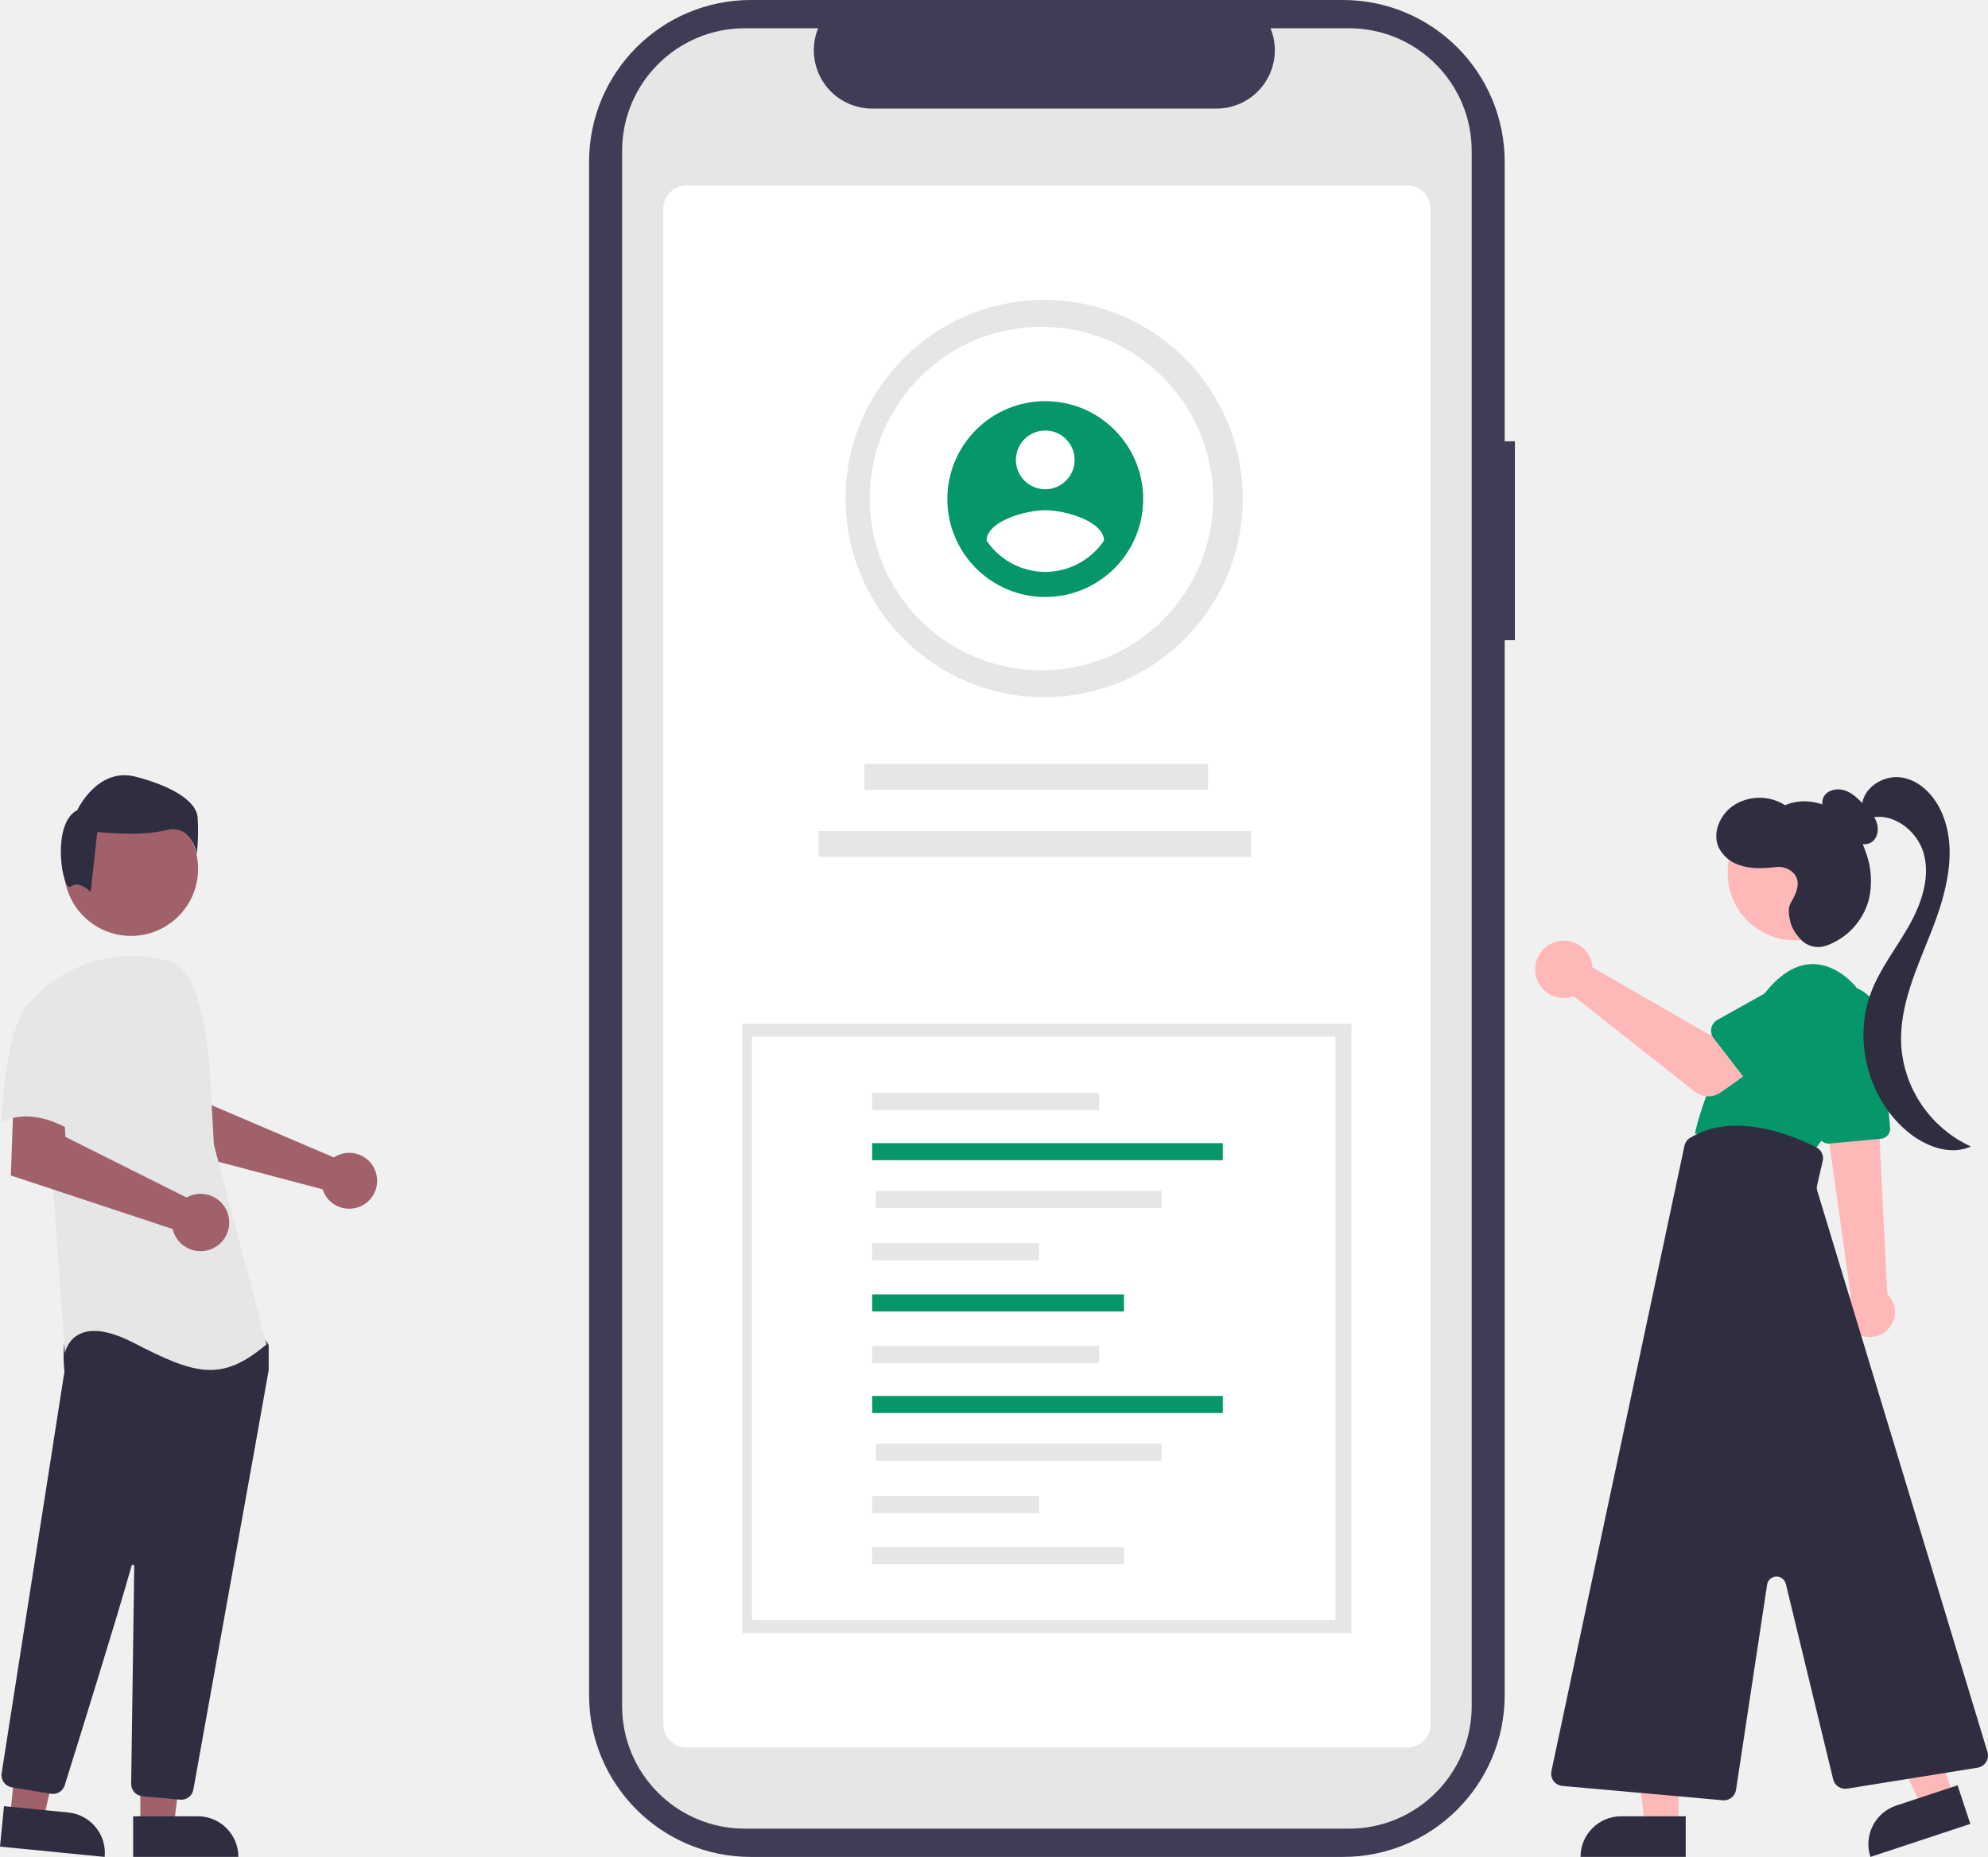
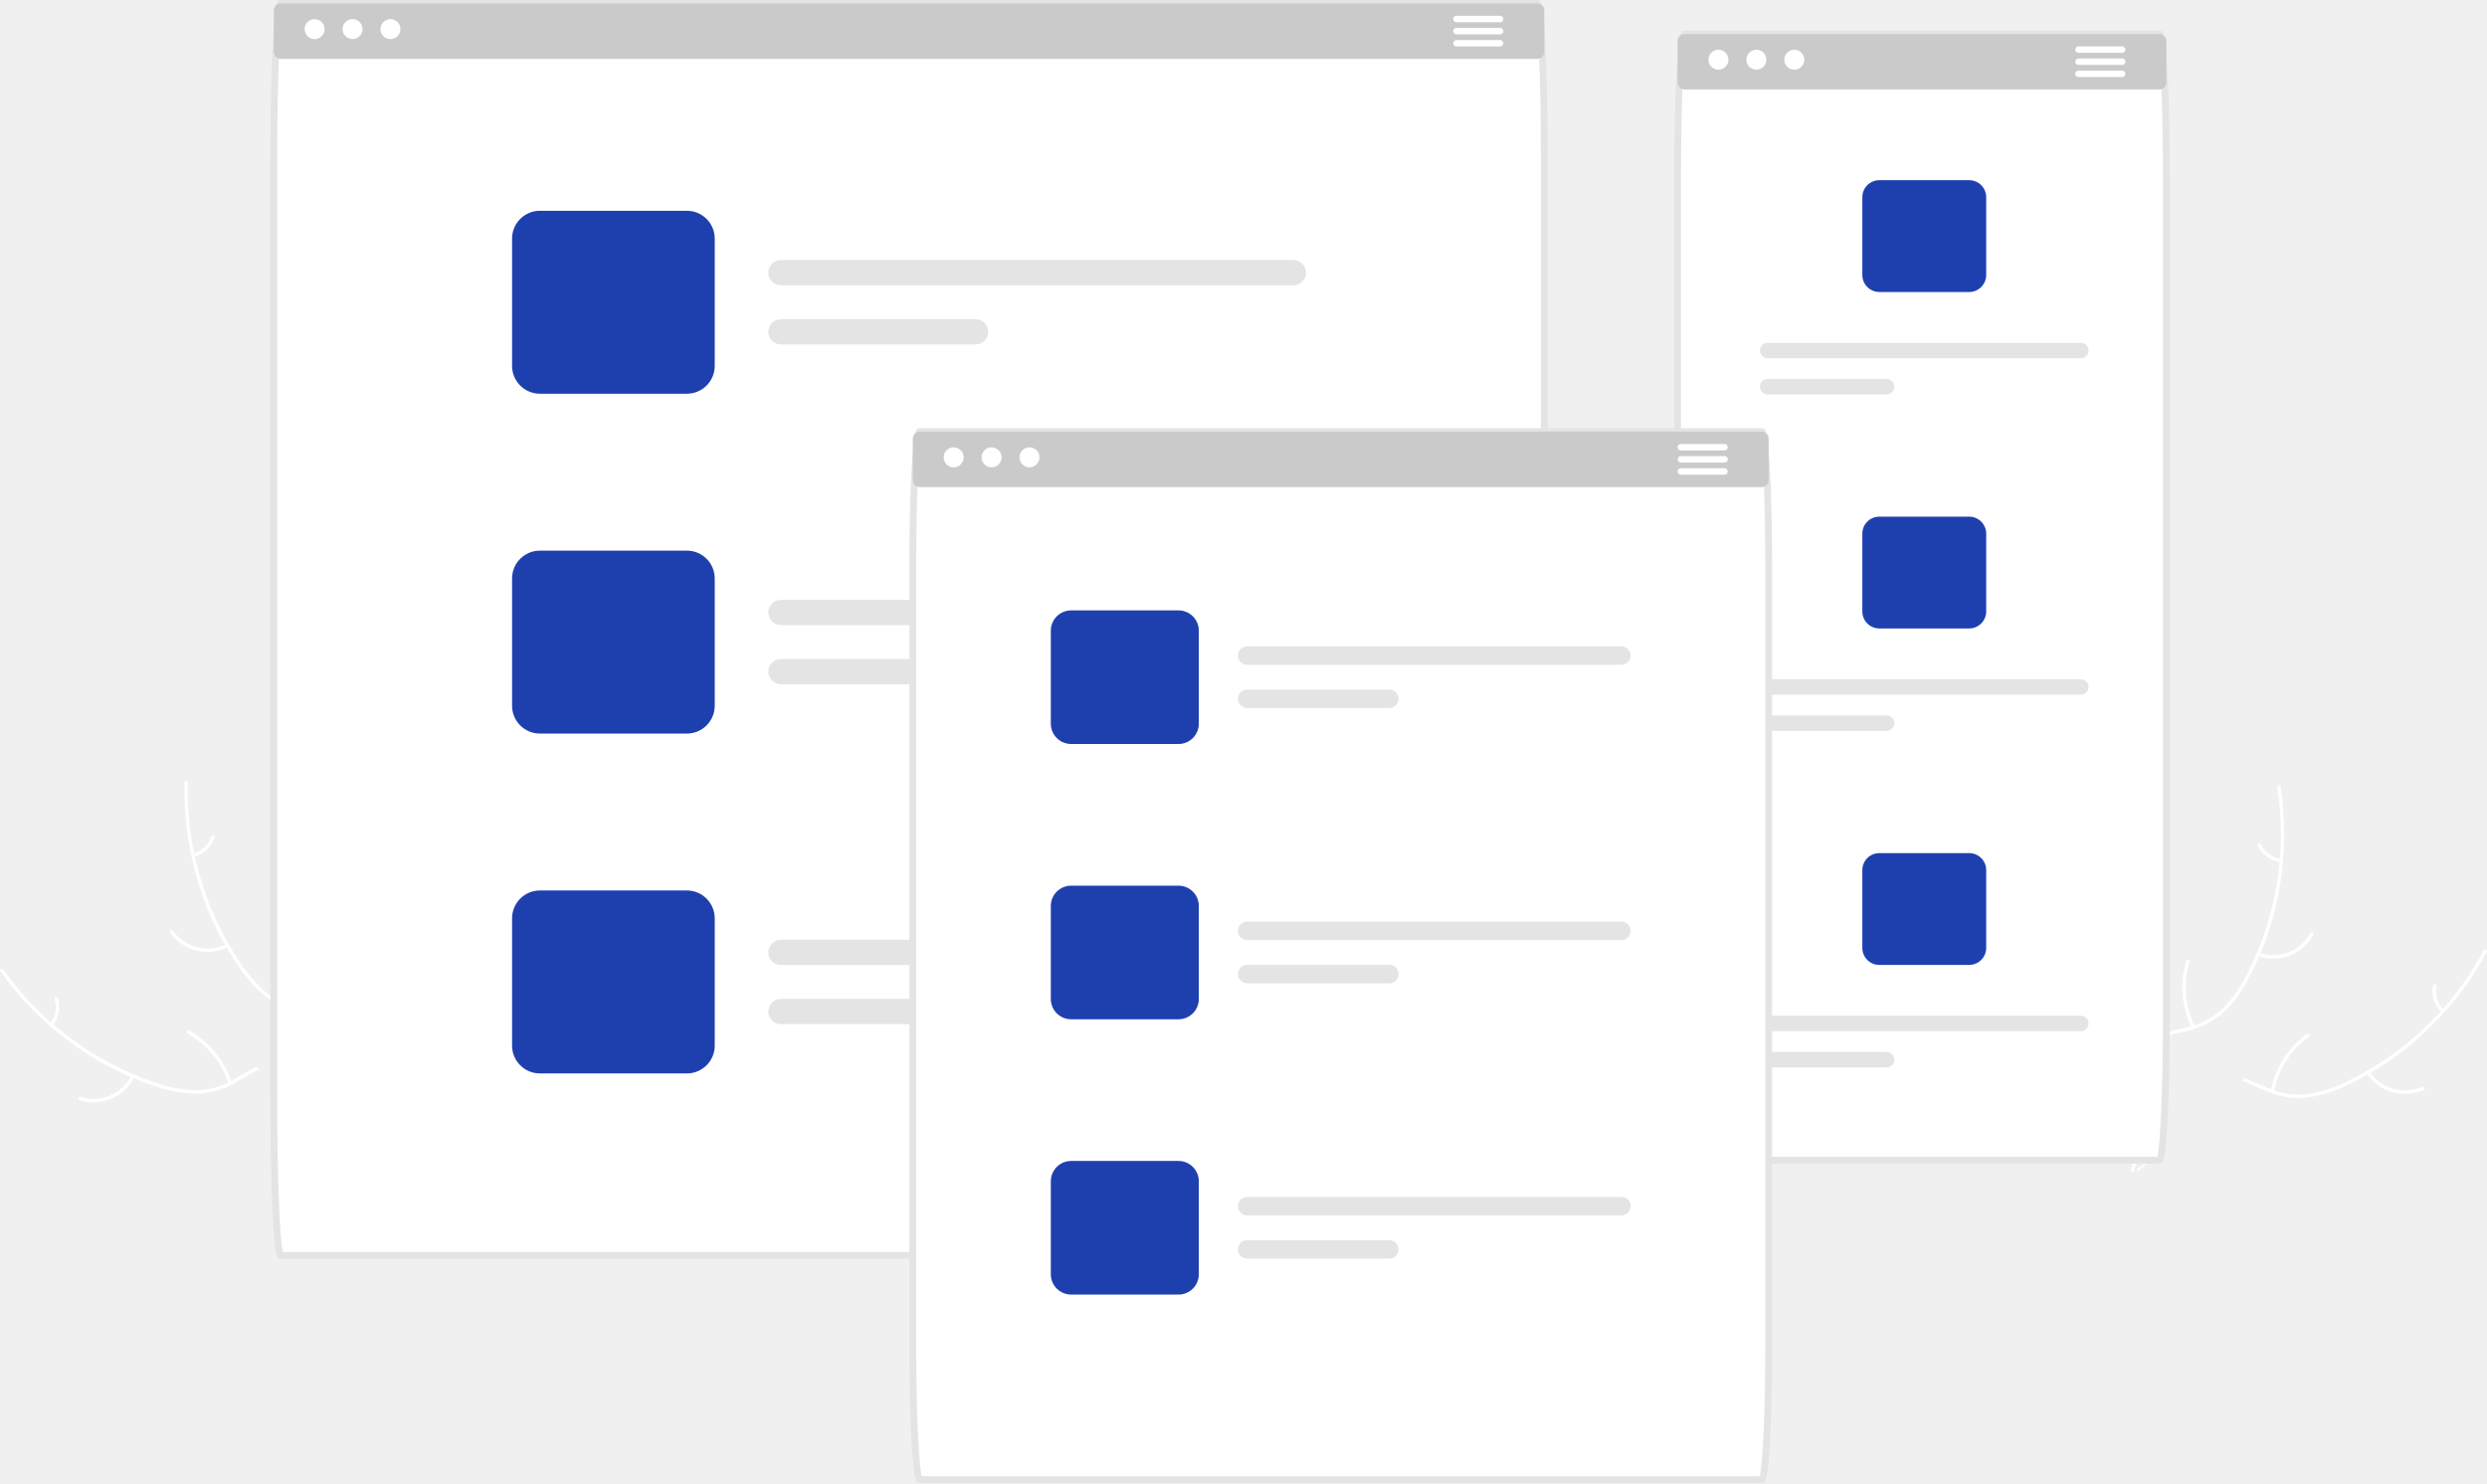
- <svg xmlns="http://www.w3.org/2000/svg" data-name="Layer 1" width="728.082" height="680.001" viewBox="0 0 728.082 680.001">
-   <path id="a55003b0-0446-4784-a3ce-c481a9759178-197" data-name="Path 339" d="M790.764,271.594h-3.736v-102.354a59.24,59.24,0,0,0-59.24-59.24h-216.846a59.24,59.24,0,0,0-59.24,59.24v561.521a59.24,59.24,0,0,0,59.24,59.24h216.85a59.24,59.24,0,0,0,59.24-59.24v-386.31h3.732Z" transform="translate(-235.959 -109.9995)" fill="#3f3d56" />
-   <path id="ad332593-d547-4870-8db7-c0503e6eb31e-198" data-name="Path 340" d="M774.954,165.275v569.452a44.93,44.93,0,0,1-44.913,44.923h-221.306a44.937,44.937,0,0,1-44.941-44.928v-569.447a44.936,44.936,0,0,1,44.941-44.922h26.845a21.364,21.364,0,0,0,19.764,29.411h126.168a21.364,21.364,0,0,0,19.76-29.415h28.756a44.93,44.93,0,0,1,44.922,44.913Z" transform="translate(-235.959 -109.9995)" fill="#e6e6e6" />
-   <path d="M751.374,749.925h-264a8.51,8.51,0,0,1-8.5-8.5v-555a8.51,8.51,0,0,1,8.5-8.5h264a8.51,8.51,0,0,1,8.5,8.5v555A8.51,8.51,0,0,1,751.374,749.925Z" transform="translate(-235.959 -109.9995)" fill="#fff" />
-   <circle id="edacdc74-dfad-4c1d-939b-d6c7a98a2115" data-name="Ellipse 56" cx="382.415" cy="182.571" r="72.736" fill="#e6e6e6" />
-   <circle id="aec4df6d-8b06-4bbe-8d40-2c8bcc37cf40" data-name="Ellipse 60" cx="381.415" cy="182.571" r="62.889" fill="#fff" />
-   <path id="b468b121-27e1-4684-879a-d4a6b6510a38-199" data-name="Path 341" d="M618.774,256.9a35.856,35.856,0,1,0,35.856,35.856,35.856,35.856,0,0,0-35.856-35.856Zm0,10.757a10.757,10.757,0,1,1-10.757,10.757,10.757,10.757,0,0,1,10.757-10.757Zm0,51.784a26.121,26.121,0,0,1-21.514-11.481c.172-7.171,14.342-11.119,21.514-11.119s21.341,3.948,21.514,11.119a26.164,26.164,0,0,1-21.514,11.484Z" transform="translate(-235.959 -109.9995)" fill="#059669" />
-   <rect id="af237293-25a3-489f-aa06-65014690590a" data-name="Rectangle 26" x="316.605" y="279.75" width="125.838" height="9.458" fill="#e6e6e6" />
-   <rect id="aecd757e-3845-4054-8ef4-8f3b3f1464a2" data-name="Rectangle 27" x="299.768" y="304.327" width="158.368" height="9.458" fill="#e6e6e6" />
-   <rect id="a528162f-764e-4523-bc44-e6dc5465582a" data-name="Rectangle 25-2" x="271.868" y="374.923" width="223.094" height="223.094" fill="#e6e6e6" />
-   <rect id="ac408f88-9589-4a26-924c-e7a781ddb6bc" data-name="Rectangle 25-3" x="275.415" y="379.643" width="213.655" height="213.655" fill="#fff" />
-   <g id="be47c712-4ebf-4226-80ad-879612060a69" data-name="Group 22">
-     <rect id="fadc6105-0551-448d-b6d9-436c4cc2b7a7" data-name="Rectangle 28" x="319.415" y="400.267" width="83.168" height="6.251" fill="#e6e6e6" />
-     <rect id="a4376b16-bb23-442d-8938-a8bcab4f190c" data-name="Rectangle 29" x="319.415" y="418.619" width="128.429" height="6.251" fill="#059669" />
-     <rect id="ae6c1c25-1aef-4af7-84b7-a99cb79f7c28" data-name="Rectangle 30" x="320.75" y="436.096" width="104.667" height="6.251" fill="#e6e6e6" />
-     <rect id="ad31106a-9486-4fc6-9d92-2d07f7dcec19" data-name="Rectangle 31" x="319.415" y="455.272" width="61.103" height="6.251" fill="#e6e6e6" />
-     <rect id="e133e237-d12d-4331-8259-b0f1b7869d24" data-name="Rectangle 32" x="319.415" y="474.003" width="92.22" height="6.251" fill="#059669" />
-     <rect id="a9ae706b-b3a6-4b62-8ac7-3a7f4cd0039d" data-name="Rectangle 38" x="319.415" y="492.851" width="83.168" height="6.251" fill="#e6e6e6" />
-     <rect id="bd082349-b2f2-4b60-be0c-57e16efac88b" data-name="Rectangle 39" x="319.415" y="511.202" width="128.429" height="6.251" fill="#059669" />
-     <rect id="ac0416d6-b57f-4bc7-9ff0-bb8dbe215cb0" data-name="Rectangle 40" x="320.75" y="528.679" width="104.667" height="6.251" fill="#e6e6e6" />
-     <rect id="b9702d28-4113-492b-a4b0-dbfc92fa702e" data-name="Rectangle 41" x="319.415" y="547.856" width="61.103" height="6.251" fill="#e6e6e6" />
-     <rect id="b41357bb-831a-49ca-b340-115c840dd657" data-name="Rectangle 42" x="319.415" y="566.587" width="92.22" height="6.251" fill="#e6e6e6" />
-   </g>
-   <g id="ac800076-fc8a-4256-a3b5-70e496d28429" data-name="Group 23">
-     <path id="b13647df-bb42-4a02-9bba-2700c526619d-200" data-name="Path 385" d="M928.727,595.025a9.13,9.13,0,1,1-15.852-9.064q.031-.053.062-.106a9.826,9.826,0,0,1,.86-1.22l-7.68-54.74-.23-1.64-1.56-11.17-.23-1.61.85.04,14.88.68,3.99.18.5,10.19,2.83,57.29a9.118,9.118,0,0,1,1.58,11.17Z" transform="translate(-235.959 -109.9995)" fill="#ffb8b8" />
-     <path id="bd34735f-0976-456f-8e45-072b5e73a744-201" data-name="Path 386" d="M905.931,528.751l18.895-1.733a3.73,3.73,0,0,0,3.364-4.037l-3.5-39.292a14.326,14.326,0,0,0-28.538,2.548q.036.406.096.809l5.666,38.54a3.724,3.724,0,0,0,3.678,3.181A2.639,2.639,0,0,0,905.931,528.751Z" transform="translate(-235.959 -109.9995)" fill="#059669" />
-     <path id="f1e660d0-c56f-45d1-8714-e8a3d2ffeea9-202" data-name="Path 387" d="M920.253,497.008a26.316,26.316,0,0,0-9.679-30.288c-7.125-4.875-16.875-6.625-27.375,5.875-21,25-26.5,52.5-26.5,52.5l43,7S914.322,514.22,920.253,497.008Z" transform="translate(-235.959 -109.9995)" fill="#059669" />
-     <path id="eb60bd0b-2a6b-4db7-a453-977e2259822f-203" data-name="Path 388" d="M850.706,778.614h-12.26l-5.832-47.288h18.094Z" transform="translate(-235.959 -109.9995)" fill="#ffb8b8" />
-     <path id="b4104c20-2c86-47e7-b6b0-d86d656d7ba2-204" data-name="Path 389" d="M814.805,789.997h38.531v-14.887h-23.644a14.887,14.887,0,0,0-14.887,14.887Z" transform="translate(-235.959 -109.9995)" fill="#2f2e41" />
-     <path id="b4e48bf6-fea8-48c3-adaa-b392a855b3f6-205" data-name="Path 390" d="M951.5,767.921l-11.64,3.848-20.38-43.068,17.18-5.679Z" transform="translate(-235.959 -109.9995)" fill="#ffb8b8" />
-     <path id="a6908023-9fbc-48a9-be4c-c86c0c45ebaf-206" data-name="Path 391" d="M920.983,789.997l36.584-12.092-4.672-14.135-22.45,7.42a14.887,14.887,0,0,0-9.463,18.807Z" transform="translate(-235.959 -109.9995)" fill="#2f2e41" />
-     <circle id="a687fec6-02c9-4040-89ed-32d713123e7f" data-name="Ellipse 65" cx="657.301" cy="319.761" r="24.561" fill="#ffb8b8" />
-     <path id="badfc474-5669-4d61-bc01-f70cc92406de-207" data-name="Path 392" d="M871.755,765.451l11.385-75.145a3.5,3.5,0,0,1,6.862-.3l17.338,71.612a4.533,4.533,0,0,0,5.088,3.385l47.825-7.686a4.5,4.5,0,0,0,3.593-5.75l-62.361-205.6a3.5,3.5,0,0,1-.061-1.8l2.076-9a4.484,4.484,0,0,0-2.327-5.014c-8.492-4.333-30-13.341-46.231-3.474a4.551,4.551,0,0,0-2.079,2.927l-48.716,228.97a4.5,4.5,0,0,0,4,5.419l58.757,5.262q.2.018.4.018a4.508,4.508,0,0,0,4.448-3.825Z" transform="translate(-235.959 -109.9995)" fill="#2f2e41" />
-     <path id="eb685785-93ca-4296-839e-b201e57ae5bb-208" data-name="Path 393" d="M909.546,412.407a18.58,18.58,0,0,1-4.855-4.22,6.3,6.3,0,0,1-.97-6.1c1.241-2.738,4.928-3.6,7.786-2.671s5.065,3.172,7.153,5.333c1.839,1.9,3.731,3.892,4.6,6.391s.424,5.668-1.746,7.185c-2.13,1.488-5.192.879-7.24-.719s-3.316-3.97-4.525-6.27Z" transform="translate(-235.959 -109.9995)" fill="#2f2e41" />
-     <path id="a7ccb8bb-f2b9-4447-b454-9c546e399f41-209" data-name="Path 394" d="M917.865,405.409c.136-6.92,8.024-11.883,14.837-10.656s12.049,7.035,14.67,13.441c5.538,13.535,1.381,28.979-3.955,42.6s-11.94,27.439-11.161,42.043a43.925,43.925,0,0,0,25.515,37c-7.688,3.485-16.878-.115-23.339-5.548-14.348-12.065-19.886-33.546-13.161-51.044,3.317-8.631,9.163-16.015,13.727-24.056s7.913-17.518,5.556-26.459-12.385-16.179-20.958-12.72Z" transform="translate(-235.959 -109.9995)" fill="#2f2e41" />
-     <path id="bd42e2a1-f38b-413b-b655-cc202f14f4c1-210" data-name="Path 395" d="M891.787,440.659c2.141-3.618,4.3-8.368.388-11.531a8.064,8.064,0,0,0-6.05-1.6c-4.412.532-9.217.751-13.488-.852a12.644,12.644,0,0,1-7.335-6.591c-2.2-5.224.556-11.572,5.165-14.874a17.4,17.4,0,0,1,19.258-.341c5.97-2.637,13.213-1.464,18.637,2.166s9.135,9.443,11.151,15.65a30.206,30.206,0,0,1,.923,16.615,24.692,24.692,0,0,1-15.316,16.879,8.892,8.892,0,0,1-8.782-1.3s-3.385-2.955-4.444-6.514C891.079,445.629,890.644,442.592,891.787,440.659Z" transform="translate(-235.959 -109.9995)" fill="#2f2e41" />
-     <path id="a0cecca8-8fe0-4420-9365-651f9eef8dd5-211" data-name="Path 397" d="M818.925,462.575a10.524,10.524,0,0,1,.239,1.64l42.957,24.782,10.441-6.011,11.131,14.572-17.45,12.438a8,8,0,0,1-9.6-.234l-44.3-34.946a10.5,10.5,0,1,1,6.576-12.241Z" transform="translate(-235.959 -109.9995)" fill="#ffb8b8" />
-     <path id="b21f2b01-13d8-4bae-8637-c810de2f9faf-212" data-name="Path 398" d="M863.558,490.171l13.884,17.994a4.5,4.5,0,0,0,6.8.373l15.717-16.321a12.5,12.5,0,0,0-14.926-20.056q-.204.152-.401.312l-19.712,11.022a4.5,4.5,0,0,0-1.365,6.676Z" transform="translate(-235.959 -109.9995)" fill="#059669" />
-   </g>
-   <g id="b22d1c68-5a77-444f-a5cc-3f82f20a89dd" data-name="Group 24">
-     <path id="e5b1612b-0075-49ae-a43a-e875f9772667-213" data-name="Path 552" d="M359.66,533.056a10.091,10.091,0,0,0-1.411.787l-44.852-19.143-1.6-11.815-17.922-.11,1.059,27.1,59.2,15.658a10.606,10.606,0,0,0,.448,1.208,10.235,10.235,0,1,0,5.079-13.682Z" transform="translate(-235.959 -109.9995)" fill="#a0616a" />
-     <path id="aa9c986c-d78a-4457-b2bb-b0791fabccea-214" data-name="Path 553" d="M287.357,778.615h12.26l5.832-47.288h-18.094Z" transform="translate(-235.959 -109.9995)" fill="#a0616a" />
-     <path id="b210f84f-9c85-4cf8-a59b-65b7d4fb35d0-215" data-name="Path 554" d="M308.374,775.112h-23.644v14.882h38.531a14.887,14.887,0,0,0-14.887-14.887h-0Z" transform="translate(-235.959 -109.9995)" fill="#2f2e41" />
-     <path id="f66096e0-a946-448d-a2e8-3cde5fe284ed-216" data-name="Path 555" d="M239.677,775.152l12.2,1.2,10.441-46.488-18.007-1.769Z" transform="translate(-235.959 -109.9995)" fill="#a0616a" />
-     <path id="fcefb2c9-d6d5-4bec-a5f5-cc8066a5bb74-217" data-name="Path 556" d="M260.944,773.728,237.418,771.411,235.959,786.224l38.337,3.776A14.884,14.884,0,0,0,260.943,773.728Z" transform="translate(-235.959 -109.9995)" fill="#2f2e41" />
-     <circle id="b1d8892c-f39d-4126-8224-86b256c1ff9d" data-name="Ellipse 84" cx="47.985" cy="318.169" r="24.561" fill="#a0616a" />
-     <path id="ac2d3eab-b9a5-4eb5-9d63-fe405943fbfc-218" data-name="Path 557" d="M302.357,769.053a4.471,4.471,0,0,0,4.415-3.7c6.341-35.219,27.088-150.4,27.584-153.593a1.416,1.416,0,0,0,.016-.222v-8.588a1.489,1.489,0,0,0-.279-.872l-2.74-3.838a1.479,1.479,0,0,0-1.144-.625c-15.622-.732-66.784-2.879-69.256.209h0c-2.482,3.1-1.6,12.507-1.4,14.36l-.01.193-22.985,147a4.512,4.512,0,0,0,3.715,5.135l14.356,2.365a4.521,4.521,0,0,0,5.025-3.093c4.44-14.188,19.329-61.918,24.489-80.387a.5.5,0,0,1,.981.139c-.258,17.606-.881,62.523-1.1,78.037l-.023,1.671a4.518,4.518,0,0,0,4.093,4.536l13.843,1.254A4.174,4.174,0,0,0,302.357,769.053Z" transform="translate(-235.959 -109.9995)" fill="#2f2e41" />
-     <path id="bbed60f3-1a89-4078-91d7-bc96163e326a-219" data-name="Path 99" d="M299.532,462.387c4.286,2.548,6.851,7.23,8.323,12a113.686,113.686,0,0,1,4.884,27.159l1.556,27.6,19.255,73.17c-16.689,14.121-26.315,10.911-48.781-.639s-25.032,3.851-25.032,3.851l-4.492-62.258-6.418-68.032a30.172,30.172,0,0,1,4.862-4.674,49.659,49.659,0,0,1,42.442-9Z" transform="translate(-235.959 -109.9995)" fill="#e6e6e6" />
-     <path id="ff536e95-7831-431c-8ca8-0e166a93b4bb-220" data-name="Path 558" d="M305.786,547.833a10.528,10.528,0,0,0-1.5.7l-44.35-22.2-.736-12.026-18.294-1.261-.98,27.413,59.266,19.6a10.5,10.5,0,1,0,6.593-12.232Z" transform="translate(-235.959 -109.9995)" fill="#a0616a" />
-     <path id="ed99b844-bab2-4090-afff-3e8d6994d5eb-221" data-name="Path 101" d="M249.147,475.545c-10.911,3.851-12.834,45.574-12.834,45.574,12.837-7.06,28.241,4.493,28.241,4.493s3.209-10.912,7.06-25.032a24.53,24.53,0,0,0-5.134-23.106S260.059,471.692,249.147,475.545Z" transform="translate(-235.959 -109.9995)" fill="#e6e6e6" />
-     <path id="a410275c-d14b-4b59-9c0e-be849f4d4fe2-222" data-name="Path 102" d="M261.926,434.664c3.06-2.448,7.235,2,7.235,2l2.448-22.031s15.3,1.833,25.094-.612,11.323,8.875,11.323,8.875a78.584,78.584,0,0,0,.306-13.771c-.612-5.508-8.568-11.017-22.645-14.689s-21.421,12.241-21.421,12.241C254.468,411.572,258.862,437.113,261.926,434.664Z" transform="translate(-235.959 -109.9995)" fill="#2f2e41" />
-   </g>
+ <svg xmlns="http://www.w3.org/2000/svg" data-name="Layer 1" width="731.662" height="436.38" viewBox="0 0 731.662 436.38">
+   <path d="M277.281,566.582c-21.535-7.834-40.23-26.574-42.601-49.367a105.583,105.583,0,0,0,70.661,16.18c9.531-1.236,20.003-3.603,28.159,1.481,5.075,3.163,8.226,8.78,9.671,14.583,1.445,5.803,1.38,11.861,1.306,17.841l.671,1.334C322.652,573,298.816,574.416,277.281,566.582Z" transform="translate(-234.1692 -231.8101)" fill="#f0f0f0" />
+   <path d="M235.147,517.101a90.245,90.245,0,0,0,44.499,33.208,38.862,38.862,0,0,0,11.96,2.286,22.289,22.289,0,0,0,11.315-3.096c3.234-1.823,6.331-4.061,9.951-5.066a13.648,13.648,0,0,1,11.009,1.838c4.061,2.549,6.963,6.406,9.67,10.276,3.006,4.297,6.06,8.807,10.752,11.416.569.316.045,1.18-.523.864-8.164-4.538-11.186-14.165-18.135-20.017-3.242-2.731-7.327-4.501-11.612-3.619-3.747.772-6.942,3.078-10.201,4.951a23.784,23.784,0,0,1-10.951,3.439,35.927,35.927,0,0,1-12.004-1.818,87.554,87.554,0,0,1-24.508-12.173,91.845,91.845,0,0,1-22.111-22.007c-.375-.529.515-1.008.888-.482Z" transform="translate(-234.1692 -231.8101)" fill="#fff" />
+   <path d="M273.749,548.68a13.54,13.54,0,0,1-16.126,6.879c-.62-.195-.346-1.167.274-.972a12.537,12.537,0,0,0,14.988-6.43c.288-.583,1.15-.057.864.523Z" transform="translate(-234.1692 -231.8101)" fill="#fff" />
+   <path d="M301.403,550.64a26.097,26.097,0,0,0-12.048-14.715c-.567-.318-.044-1.182.523-.864a27.144,27.144,0,0,1,12.506,15.338c.199.62-.783.858-.981.241Z" transform="translate(-234.1692 -231.8101)" fill="#fff" />
+   <path d="M248.941,532.87a7.664,7.664,0,0,0,1.262-7.162c-.207-.617.776-.855.981-.241a8.588,8.588,0,0,1-1.379,7.926.522.522,0,0,1-.693.171.508.508,0,0,1-.171-.693Z" transform="translate(-234.1692 -231.8101)" fill="#fff" />
+   <path d="M289.032,461.845c.14.382.28.764.428,1.148a100.932,100.932,0,0,0,6.94,14.829c.204.37.416.743.63,1.106a106.405,106.405,0,0,0,25.675,29.588,103.332,103.332,0,0,0,13.011,8.787c6.289,3.583,13.393,6.968,17.995,12.263a17.726,17.726,0,0,1,1.353,1.727l-8.342,36.418c-.06.073-.113.149-.173.222l-.267,1.469c-.244-.117-.495-.244-.739-.362-.142-.068-.282-.143-.424-.211-.094-.048-.188-.096-.276-.133-.031-.016-.063-.032-.086-.046-.088-.038-.165-.082-.244-.117q-2.105-1.059-4.203-2.152c-.008-.002-.008-.002-.015-.012a151.935,151.935,0,0,1-29.866-19.958c-.269-.237-.547-.475-.813-.728a98.602,98.602,0,0,1-11.118-11.633,87.173,87.173,0,0,1-5.177-7.141,72.487,72.487,0,0,1-9.195-20.715c-3.905-14.642-3.083-30.369,4.327-43.363C288.646,462.5,288.834,462.175,289.032,461.845Z" transform="translate(-234.1692 -231.8101)" fill="#f0f0f0" />
+   <path d="M289.476,462.033A90.245,90.245,0,0,0,305.012,515.339a38.863,38.863,0,0,0,8.173,9.026,22.289,22.289,0,0,0,10.898,4.341c3.679.492,7.5.569,10.996,1.946a13.648,13.648,0,0,1,7.684,8.096c1.707,4.48,1.703,9.307,1.534,14.027-.187,5.24-.464,10.681,1.712,15.588.264.595-.674.969-.938.375-3.786-8.539-.404-18.045-2.428-26.901-.945-4.132-3.141-8.005-7.093-9.881-3.456-1.64-7.396-1.723-11.126-2.188a23.785,23.785,0,0,1-10.814-3.847,35.928,35.928,0,0,1-8.49-8.678,87.554,87.554,0,0,1-12.239-24.475,91.845,91.845,0,0,1-4.404-30.884c.019-.648,1.018-.495.999.149Z" transform="translate(-234.1692 -231.8101)" fill="#fff" />
+   <path d="M301.285,510.487a13.54,13.54,0,0,1-17.018-4.216c-.378-.529.426-1.141.804-.611a12.537,12.537,0,0,0,15.838,3.89c.581-.292.952.647.375.938Z" transform="translate(-234.1692 -231.8101)" fill="#fff" />
+   <path d="M322.185,528.702a26.097,26.097,0,0,0-.76-19.003c-.262-.596.676-.97.938-.375a27.144,27.144,0,0,1,.751,19.776c-.215.615-1.142.214-.928-.398Z" transform="translate(-234.1692 -231.8101)" fill="#fff" />
+   <path d="M290.996,482.928a7.664,7.664,0,0,0,5.32-4.958c.207-.617,1.134-.215.928.398a8.588,8.588,0,0,1-5.873,5.498.522.522,0,0,1-.656-.281.508.508,0,0,1,.281-.656Z" transform="translate(-234.1692 -231.8101)" fill="#fff" />
+   <path d="M929.098,565.83c20.409-10.422,36.658-31.318,36.21-54.229A105.583,105.583,0,0,1,897.171,536.343c-9.611-.055-20.294-1.117-27.764,4.931-4.648,3.763-7.084,9.724-7.805,15.661-.721,5.937.088,11.94.897,17.866l-.502,1.406C884.859,577.776,908.689,576.252,929.098,565.83Z" transform="translate(-234.1692 -231.8101)" fill="#f0f0f0" />
+   <path d="M964.83,511.545a90.245,90.245,0,0,1-40.079,38.426,38.863,38.863,0,0,1-11.588,3.739,22.289,22.289,0,0,1-11.61-1.681c-3.433-1.411-6.782-3.253-10.499-3.805a13.648,13.648,0,0,0-10.7,3.177c-3.716,3.029-6.123,7.213-8.334,11.386-2.455,4.634-4.931,9.485-9.267,12.651-.525.384.1,1.176.625.793,7.544-5.507,9.36-15.432,15.537-22.094,2.882-3.109,6.719-5.367,11.08-5.019,3.813.305,7.268,2.201,10.732,3.66a23.784,23.784,0,0,0,11.291,2.067,35.928,35.928,0,0,0,11.689-3.279,87.554,87.554,0,0,0,22.825-15.094,91.845,91.845,0,0,0,19.238-24.558c.307-.571-.635-.937-.94-.37Z" transform="translate(-234.1692 -231.8101)" fill="#fff" />
+   <path d="M930.403,547.629a13.54,13.54,0,0,0,16.85,4.845c.591-.27.2-1.201-.392-.931a12.537,12.537,0,0,1-15.664-4.539c-.357-.543-1.148.085-.793.625Z" transform="translate(-234.1692 -231.8101)" fill="#fff" />
+   <path d="M903.199,552.974a26.097,26.097,0,0,1,10.148-16.085c.524-.385-.102-1.178-.625-.793a27.144,27.144,0,0,0-10.526,16.759c-.121.64.883.755,1.003.119Z" transform="translate(-234.1692 -231.8101)" fill="#fff" />
+   <path d="M953.079,528.89a7.664,7.664,0,0,1-2.133-6.952c.129-.638-.875-.753-1.003-.119a8.588,8.588,0,0,0,2.343,7.697.522.522,0,0,0,.709.084.508.508,0,0,0,.084-.709Z" transform="translate(-234.1692 -231.8101)" fill="#fff" />
+   <path d="M904.561,463.331c-.092.396-.184.792-.284,1.192a100.932,100.932,0,0,1-5.064,15.57c-.157.393-.321.788-.489,1.175a106.405,106.405,0,0,1-21.844,32.52,103.332,103.332,0,0,1-11.832,10.32c-5.801,4.329-12.435,8.561-16.351,14.382a17.728,17.728,0,0,0-1.131,1.88l12.755,35.117c.069.065.13.134.199.199l.445,1.425c.228-.147.461-.303.689-.45.133-.084.262-.177.395-.261.087-.059.175-.118.257-.166.029-.019.058-.039.079-.056.082-.048.154-.101.228-.147q1.959-1.31,3.907-2.652c.008-.003.008-.003.013-.014a151.936,151.936,0,0,0,27.186-23.478c.238-.268.485-.539.717-.823a98.603,98.603,0,0,0,9.603-12.911,87.168,87.168,0,0,0,4.26-7.723,72.487,72.487,0,0,0,6.579-21.688c2.075-15.01-.673-30.518-9.624-42.503C905.025,463.934,904.798,463.635,904.561,463.331Z" transform="translate(-234.1692 -231.8101)" fill="#f0f0f0" />
+   <path d="M904.144,463.572a90.245,90.245,0,0,1-8.866,54.812,38.863,38.863,0,0,1-7.002,9.962,22.289,22.289,0,0,1-10.282,5.648c-3.591.94-7.373,1.486-10.673,3.283a13.648,13.648,0,0,0-6.631,8.979c-1.144,4.656-.546,9.446.201,14.109.83,5.178,1.773,10.543.217,15.681-.189.623.788.879.977.257,2.708-8.939-1.817-17.957-.897-26.995.43-4.217,2.133-8.331,5.825-10.678,3.229-2.052,7.128-2.619,10.772-3.539a23.784,23.784,0,0,0,10.259-5.147,35.928,35.928,0,0,0,7.359-9.656,87.554,87.554,0,0,0,9.137-25.794,91.845,91.845,0,0,0,.575-31.191c-.099-.641-1.071-.366-.973.271Z" transform="translate(-234.1692 -231.8101)" fill="#fff" />
+   <path d="M898.381,513.111a13.54,13.54,0,0,0,16.371-6.276c.31-.571-.563-1.08-.873-.508a12.537,12.537,0,0,1-15.24,5.807c-.612-.218-.866.759-.257.977Z" transform="translate(-234.1692 -231.8101)" fill="#fff" />
+   <path d="M879.878,533.757a26.097,26.097,0,0,1-1.581-18.953c.186-.623-.791-.88-.977-.257a27.144,27.144,0,0,0,1.685,19.719c.289.584,1.159.072.872-.509Z" transform="translate(-234.1692 -231.8101)" fill="#fff" />
+   <path d="M905.204,484.496a7.664,7.664,0,0,1-5.889-4.267c-.281-.587-1.152-.074-.872.509a8.588,8.588,0,0,0,6.504,4.735.522.522,0,0,0,.617-.36.508.508,0,0,0-.36-.617Z" transform="translate(-234.1692 -231.8101)" fill="#fff" />
+   <path d="M871.498,246.81h-143.79v9.25a2.04,2.04,0,0,0,.46,1.3c-.29,7.23-.46,16.46-.46,26.49v247.3c0,23.18.93,42.04,2.07,42.04h139.65c1.14,0,2.07-18.86,2.07-42.04v-247.3c0-10.03-.17-19.26-.46-26.49a2.039,2.039,0,0,0,.46-1.3Z" transform="translate(-234.1692 -231.8101)" fill="#fff" />
+   <path d="M869.429,574.19H729.779c-1.088,0-1.807,0-2.461-13.278-.393-7.968-.609-18.538-.609-29.762V283.85c0-9.694.164-19.116.461-26.53.186-4.452.399-8.018.633-10.6.459-5.056.896-5.91,1.976-5.91h139.65c1.079,0,1.516.854,1.976,5.91.235,2.592.448,6.158.633,10.598l0.0.002c.297,7.407.461,16.829.461,26.53V531.15c0,11.224-.216,21.794-.609,29.762C871.236,574.19,870.517,574.19,869.429,574.19Zm-139.082-2H868.86c.724-2.733,1.638-17.57,1.638-41.04V283.85c0-9.675-.163-19.068-.459-26.448h-0c-.184-4.408-.395-7.941-.626-10.501a28.884,28.884,0,0,0-.562-4.09H730.356a28.896,28.896,0,0,0-.562,4.09c-.231,2.55-.442,6.083-.627,10.501-.296,7.387-.459,16.78-.459,26.448V531.15C728.708,554.619,729.623,569.457,730.347,572.19Z" transform="translate(-234.1692 -231.8101)" fill="#e4e4e4" />
+   <path d="M869.429,241.81H729.779a2.074,2.074,0,0,0-2.07,2.07v12.18a2.04,2.04,0,0,0,.46,1.3,2.079,2.079,0,0,0,1.61.77h139.65a2.08,2.08,0,0,0,1.61-.77,2.039,2.039,0,0,0,.46-1.3v-12.18A2.074,2.074,0,0,0,869.429,241.81Z" transform="translate(-234.1692 -231.8101)" fill="#cacaca" />
+   <circle id="b800b2fc-3bcc-4a40-9972-a80335d602c8" data-name="Ellipse 90" cx="505.559" cy="17.565" r="2.94" fill="#fff" />
+   <circle id="fa63cc97-e384-451c-9b8c-3b6845b8b0f6" data-name="Ellipse 91" cx="516.717" cy="17.565" r="2.94" fill="#fff" />
+   <circle id="beaeadfc-8efd-4e6c-adaf-945ac9d4d623" data-name="Ellipse 92" cx="527.875" cy="17.565" r="2.94" fill="#fff" />
+   <path d="M858.498,245.45H845.648a.956.956,0,0,0-.95.95.801.801,0,0,0,.1.41.943.943,0,0,0,.85.54h12.85a.948.948,0,0,0,.86-.54.914.914,0,0,0,.09-.41A.95.95,0,0,0,858.498,245.45Z" transform="translate(-234.1692 -231.8101)" fill="#fff" />
+   <path d="M858.498,249.02H845.648a.95.95,0,0,0,0,1.9h12.85a.95.95,0,1,0,0-1.9Z" transform="translate(-234.1692 -231.8101)" fill="#fff" />
+   <path d="M858.498,252.59H845.648a.95.95,0,0,0,0,1.9h12.85a.95.95,0,1,0,0-1.9Z" transform="translate(-234.1692 -231.8101)" fill="#fff" />
+   <path d="M813.498,284.83H787.058a5.002,5.002,0,0,0-5,5v22.9a5.008,5.008,0,0,0,5,5h26.44a5.015,5.015,0,0,0,5-5v-22.9A5.008,5.008,0,0,0,813.498,284.83Z" transform="translate(-234.1692 -231.8101)" fill="#1e40af" />
+   <path d="M846.349,332.69h-92.15a2.27,2.27,0,1,0,0,4.54h92.15a2.27,2.27,0,1,0,0-4.54Z" transform="translate(-234.1692 -231.8101)" fill="#e4e4e4" />
+   <path d="M789.199,343.33h-35a2.27,2.27,0,1,0,0,4.54h35a2.27,2.27,0,1,0,0-4.54Z" transform="translate(-234.1692 -231.8101)" fill="#e4e4e4" />
+   <path d="M813.498,383.83H787.058a5.002,5.002,0,0,0-5,5v22.9a5.008,5.008,0,0,0,5,5h26.44a5.015,5.015,0,0,0,5-5v-22.9A5.008,5.008,0,0,0,813.498,383.83Z" transform="translate(-234.1692 -231.8101)" fill="#1e40af" />
+   <path d="M846.349,431.69h-92.15a2.27,2.27,0,1,0,0,4.54h92.15a2.27,2.27,0,1,0,0-4.54Z" transform="translate(-234.1692 -231.8101)" fill="#e4e4e4" />
+   <path d="M789.199,442.33h-35a2.27,2.27,0,1,0,0,4.54h35a2.27,2.27,0,1,0,0-4.54Z" transform="translate(-234.1692 -231.8101)" fill="#e4e4e4" />
+   <path d="M813.498,482.83H787.058a5.002,5.002,0,0,0-5,5v22.9a5.008,5.008,0,0,0,5,5h26.44a5.015,5.015,0,0,0,5-5v-22.9A5.008,5.008,0,0,0,813.498,482.83Z" transform="translate(-234.1692 -231.8101)" fill="#1e40af" />
+   <path d="M846.349,530.69h-92.15a2.27,2.27,0,1,0,0,4.54h92.15a2.27,2.27,0,1,0,0-4.54Z" transform="translate(-234.1692 -231.8101)" fill="#e4e4e4" />
+   <path d="M789.199,541.33h-35a2.27,2.27,0,1,0,0,4.54h35a2.27,2.27,0,1,0,0-4.54Z" transform="translate(-234.1692 -231.8101)" fill="#e4e4e4" />
+   <path d="M688.498,234.88a2.074,2.074,0,0,0-2.07-2.07H316.779a2.074,2.074,0,0,0-2.07,2.07v12.18a2.017,2.017,0,0,0,.53,1.37c-.33,8.27-.53,19.17-.53,31.11v274.91c0,25.78.93,46.74,2.07,46.74h369.65c1.14,0,2.07-20.96,2.07-46.74v-274.91c0-11.94-.2-22.84-.53-31.11a2.016,2.016,0,0,0,.53-1.37Z" transform="translate(-234.1692 -231.8101)" fill="#fff" />
+   <path d="M686.429,602.19H316.779c-1.13,0-1.812,0-2.462-14.658-.392-8.855-.609-20.604-.609-33.082V279.54c0-11.507.189-22.57.531-31.15.657-16.58,1.406-16.58,2.539-16.58h369.65c1.133,0,1.882.003,2.539,16.58h0c.342,8.572.531,19.635.531,31.15V554.45c0,12.479-.216,24.228-.608,33.082C688.241,602.19,687.558,602.19,686.429,602.19Zm-369.066-2H685.845c.818-3.135,1.654-20.74,1.654-45.74V279.54c0-11.489-.188-22.524-.529-31.07v-0c-.416-10.503-.903-13.7-1.135-14.66H317.373c-.233.96-.719,4.156-1.135,14.66-.341,8.555-.529,19.589-.529,31.07V554.45C315.708,579.45,316.544,597.054,317.362,600.19Z" transform="translate(-234.1692 -231.8101)" fill="#e4e4e4" />
+   <path d="M686.429,232.81H316.779a2.074,2.074,0,0,0-2.07,2.07v12.18a2.017,2.017,0,0,0,.53,1.37,2.051,2.051,0,0,0,1.54.7h369.65a2.051,2.051,0,0,0,1.54-.7,2.016,2.016,0,0,0,.53-1.37v-12.18A2.074,2.074,0,0,0,686.429,232.81Z" transform="translate(-234.1692 -231.8101)" fill="#cacaca" />
+   <circle id="b7005a6f-2f7f-4001-b097-d8b6c117468f" data-name="Ellipse 90" cx="92.559" cy="8.565" r="2.94" fill="#fff" />
+   <circle id="a0adf4f5-8105-4330-a35a-c3adb8f4e7bc" data-name="Ellipse 91" cx="103.717" cy="8.565" r="2.94" fill="#fff" />
+   <circle id="a64b73a5-7207-44c1-bcaf-f99ab7b9c6dc" data-name="Ellipse 92" cx="114.875" cy="8.565" r="2.94" fill="#fff" />
+   <path d="M675.498,236.45H662.648a.95.95,0,0,0,0,1.9h12.85a.95.95,0,1,0,0-1.9Z" transform="translate(-234.1692 -231.8101)" fill="#fff" />
+   <path d="M675.498,240.02H662.648a.95.95,0,0,0,0,1.9h12.85a.95.95,0,1,0,0-1.9Z" transform="translate(-234.1692 -231.8101)" fill="#fff" />
+   <path d="M675.498,243.59H662.648a.95.95,0,0,0,0,1.9h12.85a.95.95,0,1,0,0-1.9Z" transform="translate(-234.1692 -231.8101)" fill="#fff" />
+   <path d="M436.259,293.83H392.998a8.19,8.19,0,0,0-8.18,8.18v37.47a8.19,8.19,0,0,0,8.18,8.18h43.26a8.19,8.19,0,0,0,8.18-8.18V302.01A8.19,8.19,0,0,0,436.259,293.83Z" transform="translate(-234.1692 -231.8101)" fill="#1e40af" />
+   <path d="M614.688,308.32H463.909a3.715,3.715,0,0,0,0,7.43H614.688a3.715,3.715,0,0,0,0-7.43Z" transform="translate(-234.1692 -231.8101)" fill="#e4e4e4" />
+   <path d="M521.179,325.73h-57.27a3.715,3.715,0,0,0,0,7.43h57.27a3.715,3.715,0,0,0,0-7.43Z" transform="translate(-234.1692 -231.8101)" fill="#e4e4e4" />
+   <path d="M436.259,393.83H392.998a8.19,8.19,0,0,0-8.18,8.18v37.47a8.19,8.19,0,0,0,8.18,8.18h43.26a8.19,8.19,0,0,0,8.18-8.18V402.01A8.19,8.19,0,0,0,436.259,393.83Z" transform="translate(-234.1692 -231.8101)" fill="#1e40af" />
+   <path d="M614.688,408.32H463.909a3.715,3.715,0,0,0,0,7.43H614.688a3.715,3.715,0,0,0,0-7.43Z" transform="translate(-234.1692 -231.8101)" fill="#e4e4e4" />
+   <path d="M521.179,425.73h-57.27a3.715,3.715,0,0,0,0,7.43h57.27a3.715,3.715,0,0,0,0-7.43Z" transform="translate(-234.1692 -231.8101)" fill="#e4e4e4" />
+   <path d="M436.259,493.83H392.998a8.19,8.19,0,0,0-8.18,8.18v37.47a8.19,8.19,0,0,0,8.18,8.18h43.26a8.19,8.19,0,0,0,8.18-8.18V502.01A8.19,8.19,0,0,0,436.259,493.83Z" transform="translate(-234.1692 -231.8101)" fill="#1e40af" />
+   <path d="M614.688,508.32H463.909a3.715,3.715,0,0,0,0,7.43H614.688a3.715,3.715,0,0,0,0-7.43Z" transform="translate(-234.1692 -231.8101)" fill="#e4e4e4" />
+   <path d="M521.179,525.73h-57.27a3.715,3.715,0,0,0,0,7.43h57.27a3.715,3.715,0,0,0,0-7.43Z" transform="translate(-234.1692 -231.8101)" fill="#e4e4e4" />
+   <path d="M752.431,667.19H504.783c-1.142,0-2.071-17.549-2.071-39.123v-230.134c0-21.574.929-39.123,2.071-39.123H752.431c1.142,0,2.071,17.549,2.071,39.123v230.134C754.502,649.64,753.573,667.19,752.431,667.19Z" transform="translate(-234.1692 -231.8101)" fill="#fff" />
+   <path d="M752.432,668.19H504.783c-1.048,0-1.805,0-2.462-12.418-.393-7.415-.609-17.254-.609-27.705V397.933c0-10.451.216-20.29.609-27.705.657-12.419,1.414-12.419,2.462-12.419H752.432c1.048,0,1.805,0,2.462,12.419.393,7.415.609,17.254.609,27.705V628.066c0,10.451-.216,20.29-.609,27.705C754.236,668.19,753.479,668.19,752.432,668.19Zm-247.095-2h246.542c.718-2.591,1.624-16.394,1.624-38.124V397.933c0-21.73-.906-35.533-1.624-38.124h-246.542c-.718,2.591-1.624,16.394-1.624,38.124V628.066C503.712,649.796,504.618,663.599,505.336,666.19Z" transform="translate(-234.1692 -231.8101)" fill="#e4e4e4" />
+   <path d="M752.431,375.13H504.783a2.073,2.073,0,0,1-2.071-2.071V360.88a2.073,2.073,0,0,1,2.071-2.071H752.431a2.073,2.073,0,0,1,2.071,2.071v12.179A2.073,2.073,0,0,1,752.431,375.13Z" transform="translate(-234.1692 -231.8101)" fill="#cacaca" />
+   <circle id="a9432236-99f6-4733-9920-e312ad95354d" data-name="Ellipse 90" cx="280.559" cy="134.565" r="2.94" fill="#fff" />
+   <circle id="fc8d1cb9-e477-4d66-a241-a00170356ca4" data-name="Ellipse 91" cx="291.717" cy="134.565" r="2.94" fill="#fff" />
+   <circle id="bc1189a4-69b8-41a6-80e2-1e52c3b8abfb" data-name="Ellipse 92" cx="302.875" cy="134.565" r="2.94" fill="#fff" />
+   <path d="M741.499,364.352H728.65a.952.952,0,0,1,0-1.904h12.849a.952.952,0,0,1,0,1.904Z" transform="translate(-234.1692 -231.8101)" fill="#fff" />
+   <path d="M741.499,367.921H728.65a.952.952,0,0,1,0-1.903h12.849a.952.952,0,1,1,0,1.903Z" transform="translate(-234.1692 -231.8101)" fill="#fff" />
+   <path d="M741.499,371.49H728.65a.952.952,0,0,1,0-1.904h12.849a.952.952,0,0,1,0,1.904Z" transform="translate(-234.1692 -231.8101)" fill="#fff" />
+   <path d="M580.882,450.727H549.289a5.981,5.981,0,0,1-5.975-5.975V417.389a5.981,5.981,0,0,1,5.975-5.975h31.593a5.981,5.981,0,0,1,5.975,5.975V444.752A5.981,5.981,0,0,1,580.882,450.727Z" transform="translate(-234.1692 -231.8101)" fill="#1e40af" />
+   <path d="M711.187,427.426H601.077a2.712,2.712,0,0,1,0-5.425H711.187a2.712,2.712,0,0,1,0,5.425Z" transform="translate(-234.1692 -231.8101)" fill="#e4e4e4" />
+   <path d="M642.898,440.14H601.077a2.712,2.712,0,1,1,0-5.425h41.822a2.712,2.712,0,1,1,0,5.425Z" transform="translate(-234.1692 -231.8101)" fill="#e4e4e4" />
+   <path d="M580.882,531.727H549.289a5.981,5.981,0,0,1-5.975-5.975V498.389a5.981,5.981,0,0,1,5.975-5.975h31.593a5.981,5.981,0,0,1,5.975,5.975V525.752A5.981,5.981,0,0,1,580.882,531.727Z" transform="translate(-234.1692 -231.8101)" fill="#1e40af" />
+   <path d="M711.187,508.426H601.077a2.712,2.712,0,0,1,0-5.425H711.187a2.712,2.712,0,0,1,0,5.425Z" transform="translate(-234.1692 -231.8101)" fill="#e4e4e4" />
+   <path d="M642.898,521.14H601.077a2.712,2.712,0,1,1,0-5.425h41.822a2.712,2.712,0,1,1,0,5.425Z" transform="translate(-234.1692 -231.8101)" fill="#e4e4e4" />
+   <path d="M580.882,612.727H549.289a5.981,5.981,0,0,1-5.975-5.975V579.389a5.981,5.981,0,0,1,5.975-5.975h31.593a5.981,5.981,0,0,1,5.975,5.975V606.752A5.981,5.981,0,0,1,580.882,612.727Z" transform="translate(-234.1692 -231.8101)" fill="#1e40af" />
+   <path d="M711.187,589.426H601.077a2.712,2.712,0,1,1,0-5.425H711.187a2.712,2.712,0,1,1,0,5.425Z" transform="translate(-234.1692 -231.8101)" fill="#e4e4e4" />
+   <path d="M642.898,602.14H601.077a2.712,2.712,0,1,1,0-5.425h41.822a2.712,2.712,0,1,1,0,5.425Z" transform="translate(-234.1692 -231.8101)" fill="#e4e4e4" />
</svg>
